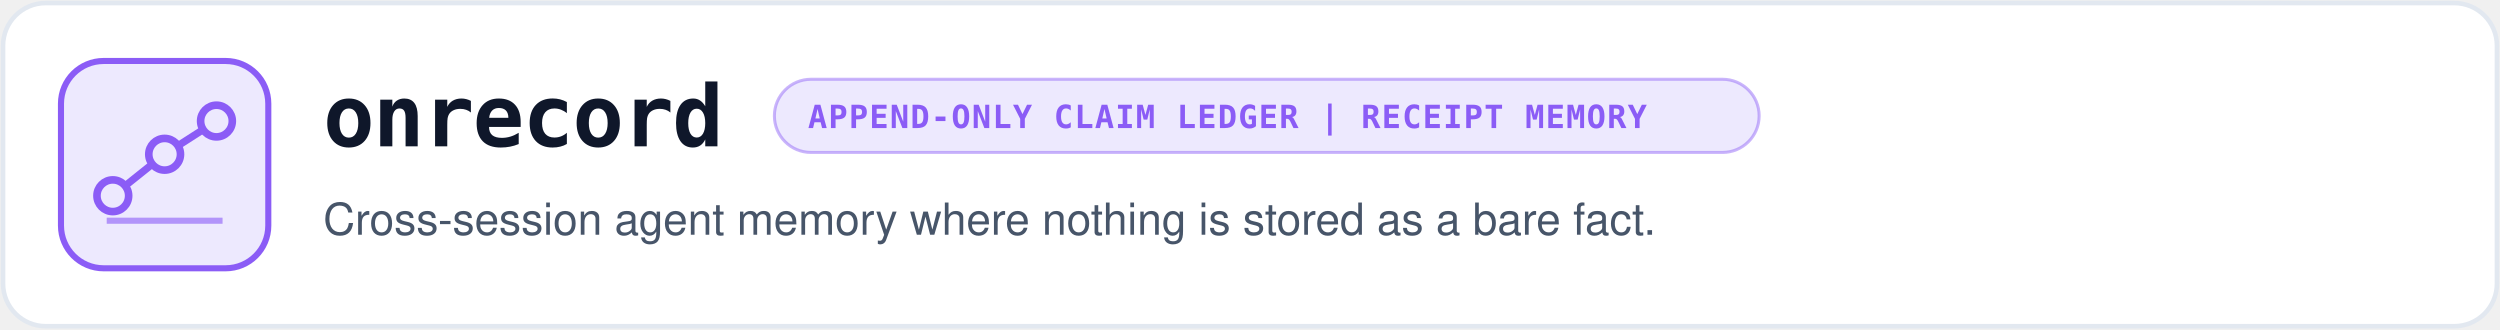
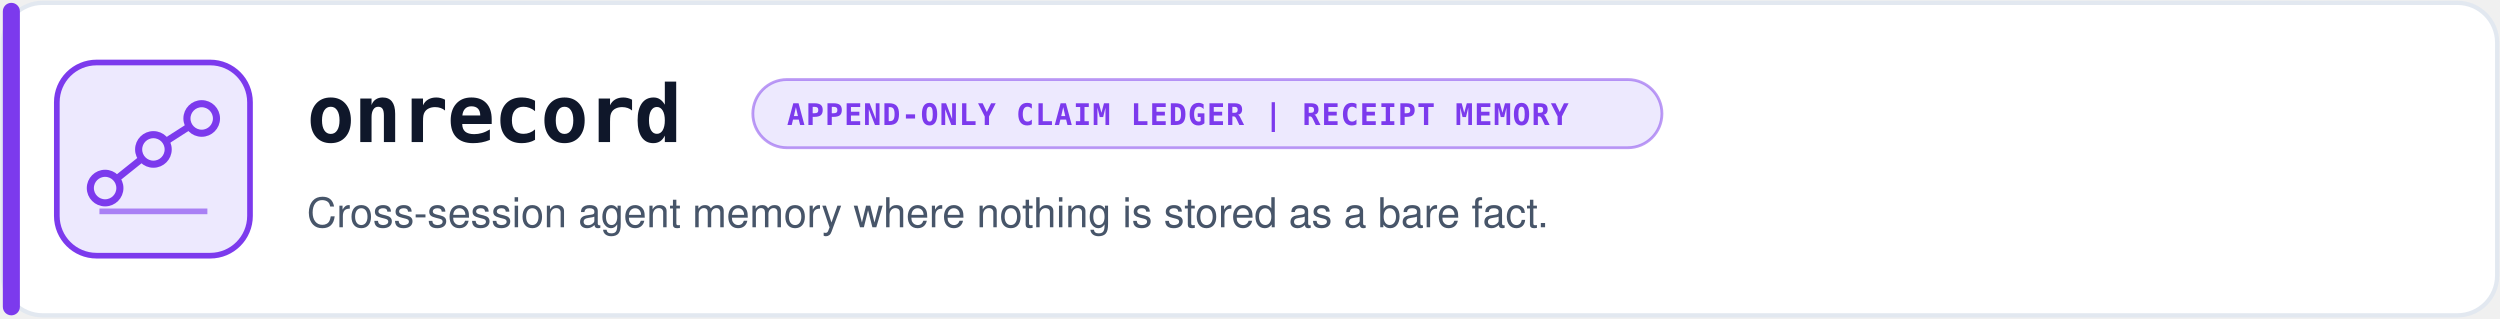
- <svg xmlns="http://www.w3.org/2000/svg" viewBox="0 0 820 108" width="820" height="108" role="img" aria-label="onrecord brand lockup">
-   <rect x="1" y="1" width="818" height="106" rx="14" fill="#FFFFFF" stroke="#E2E8F0" stroke-width="1.5" />
-   <rect x="20" y="20" width="68" height="68" rx="14" fill="#EDE9FE" stroke="#8B5CF6" stroke-width="2" />
-   <line x1="37.0" y1="64.2" x2="54.0" y2="50.6" stroke="#8B5CF6" stroke-width="2.4" />
-   <line x1="54.0" y1="50.6" x2="71.0" y2="39.7" stroke="#8B5CF6" stroke-width="2.4" />
-   <circle cx="37.0" cy="64.2" r="5.2" fill="#EDE9FE" stroke="#8B5CF6" stroke-width="2.5" />
-   <circle cx="54.0" cy="50.6" r="5.2" fill="#EDE9FE" stroke="#8B5CF6" stroke-width="2.5" />
-   <circle cx="71.0" cy="39.7" r="5.2" fill="#EDE9FE" stroke="#8B5CF6" stroke-width="2.5" />
-   <line x1="35.0" y1="72.4" x2="73.0" y2="72.4" stroke="#8B5CF6" stroke-width="2" opacity="0.6" />
-   <text x="106" y="48" font-family="ui-monospace, SFMono-Regular, Menlo, Consolas, monospace" font-size="28" font-weight="700" fill="#0F172A" letter-spacing="-0.5">onrecord</text>
-   <rect x="254" y="26" width="323" height="24" rx="12" fill="#EDE9FE" stroke="#8B5CF6" stroke-opacity="0.45" stroke-width="1" />
-   <text x="265" y="42" font-family="ui-monospace, SFMono-Regular, Menlo, Consolas, monospace" font-size="10.5" font-weight="600" fill="#8B5CF6" letter-spacing="0.4">APPEND-ONLY CLAIM LEDGER  |  RECEIPT MEMORY</text>
-   <text x="106" y="77" font-family="-apple-system, BlinkMacSystemFont, 'Segoe UI', Helvetica, Arial, sans-serif" font-size="14.5" font-weight="500" fill="#475569">Cross-session agent memory where nothing is stored as a bare fact.</text>
+ <svg xmlns="http://www.w3.org/2000/svg" viewBox="0 0 880 112" width="880" height="112" role="img" aria-label="onrecord brand lockup">
+   <rect x="1" y="1" width="878" height="110" rx="14" fill="#FFFFFF" stroke="#E2E8F0" stroke-width="1.5" />
+   <rect x="1" y="1" width="6" height="110" rx="3" fill="#7C3AED" />
+   <rect x="20" y="22" width="68" height="68" rx="14" fill="#EDE9FE" stroke="#7C3AED" stroke-width="2" />
+   <line x1="37.0" y1="66.2" x2="54.0" y2="52.6" stroke="#7C3AED" stroke-width="2.4" />
+   <line x1="54.0" y1="52.6" x2="71.0" y2="41.7" stroke="#7C3AED" stroke-width="2.4" />
+   <circle cx="37.0" cy="66.2" r="5.2" fill="#EDE9FE" stroke="#7C3AED" stroke-width="2.5" />
+   <circle cx="54.0" cy="52.6" r="5.2" fill="#EDE9FE" stroke="#7C3AED" stroke-width="2.5" />
+   <circle cx="71.0" cy="41.7" r="5.2" fill="#EDE9FE" stroke="#7C3AED" stroke-width="2.5" />
+   <line x1="35.0" y1="74.4" x2="73.0" y2="74.4" stroke="#7C3AED" stroke-width="2" opacity="0.6" />
+   <text x="108" y="50" font-family="ui-monospace, SFMono-Regular, Menlo, Consolas, monospace" font-size="28" font-weight="700" fill="#0F172A" letter-spacing="-0.4">onrecord</text>
+   <rect x="265" y="28" width="320" height="24" rx="12" fill="#EDE9FE" stroke="#7C3AED" stroke-opacity="0.5" stroke-width="1" />
+   <text x="277" y="44" font-family="ui-monospace, SFMono-Regular, Menlo, Consolas, monospace" font-size="10.5" font-weight="600" fill="#7C3AED" letter-spacing="0.4">APPEND-ONLY CLAIM LEDGER  |  RECEIPT MEMORY</text>
+   <text x="108" y="80" font-family="-apple-system, BlinkMacSystemFont, 'Segoe UI', Helvetica, Arial, sans-serif" font-size="14.5" font-weight="500" fill="#475569">Cross-session agent memory where nothing is stored as a bare fact.</text>
</svg>
